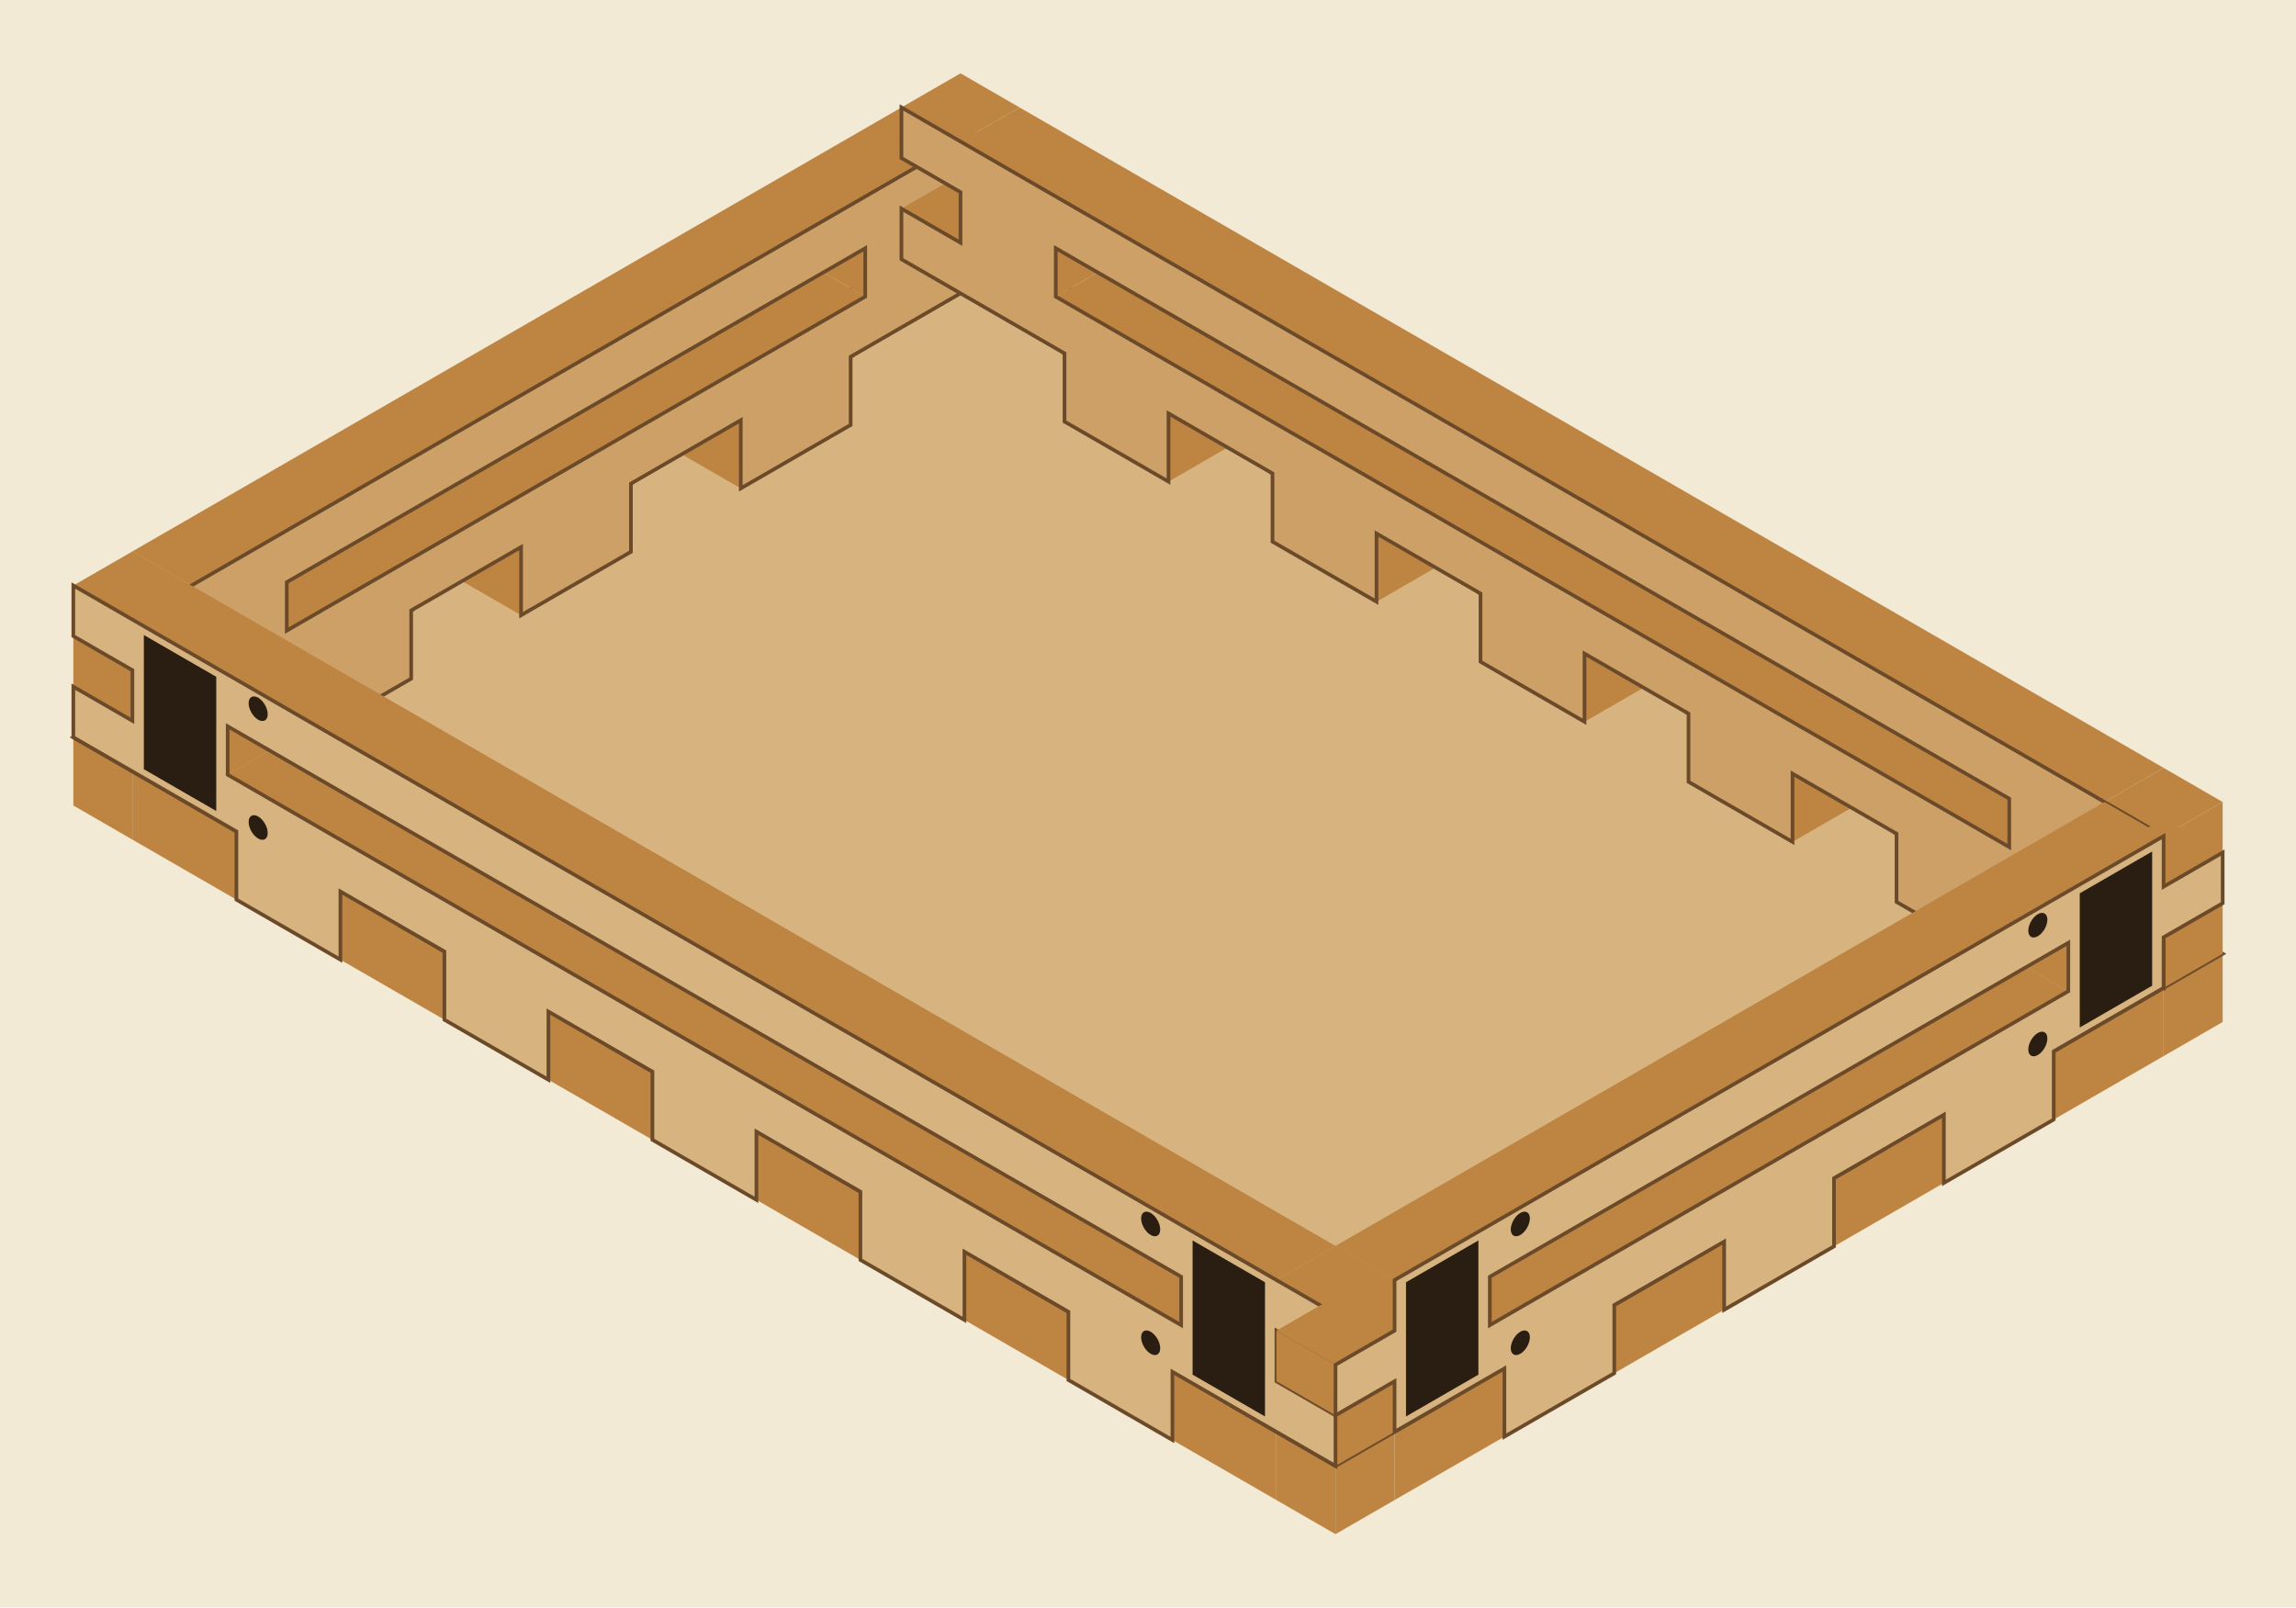
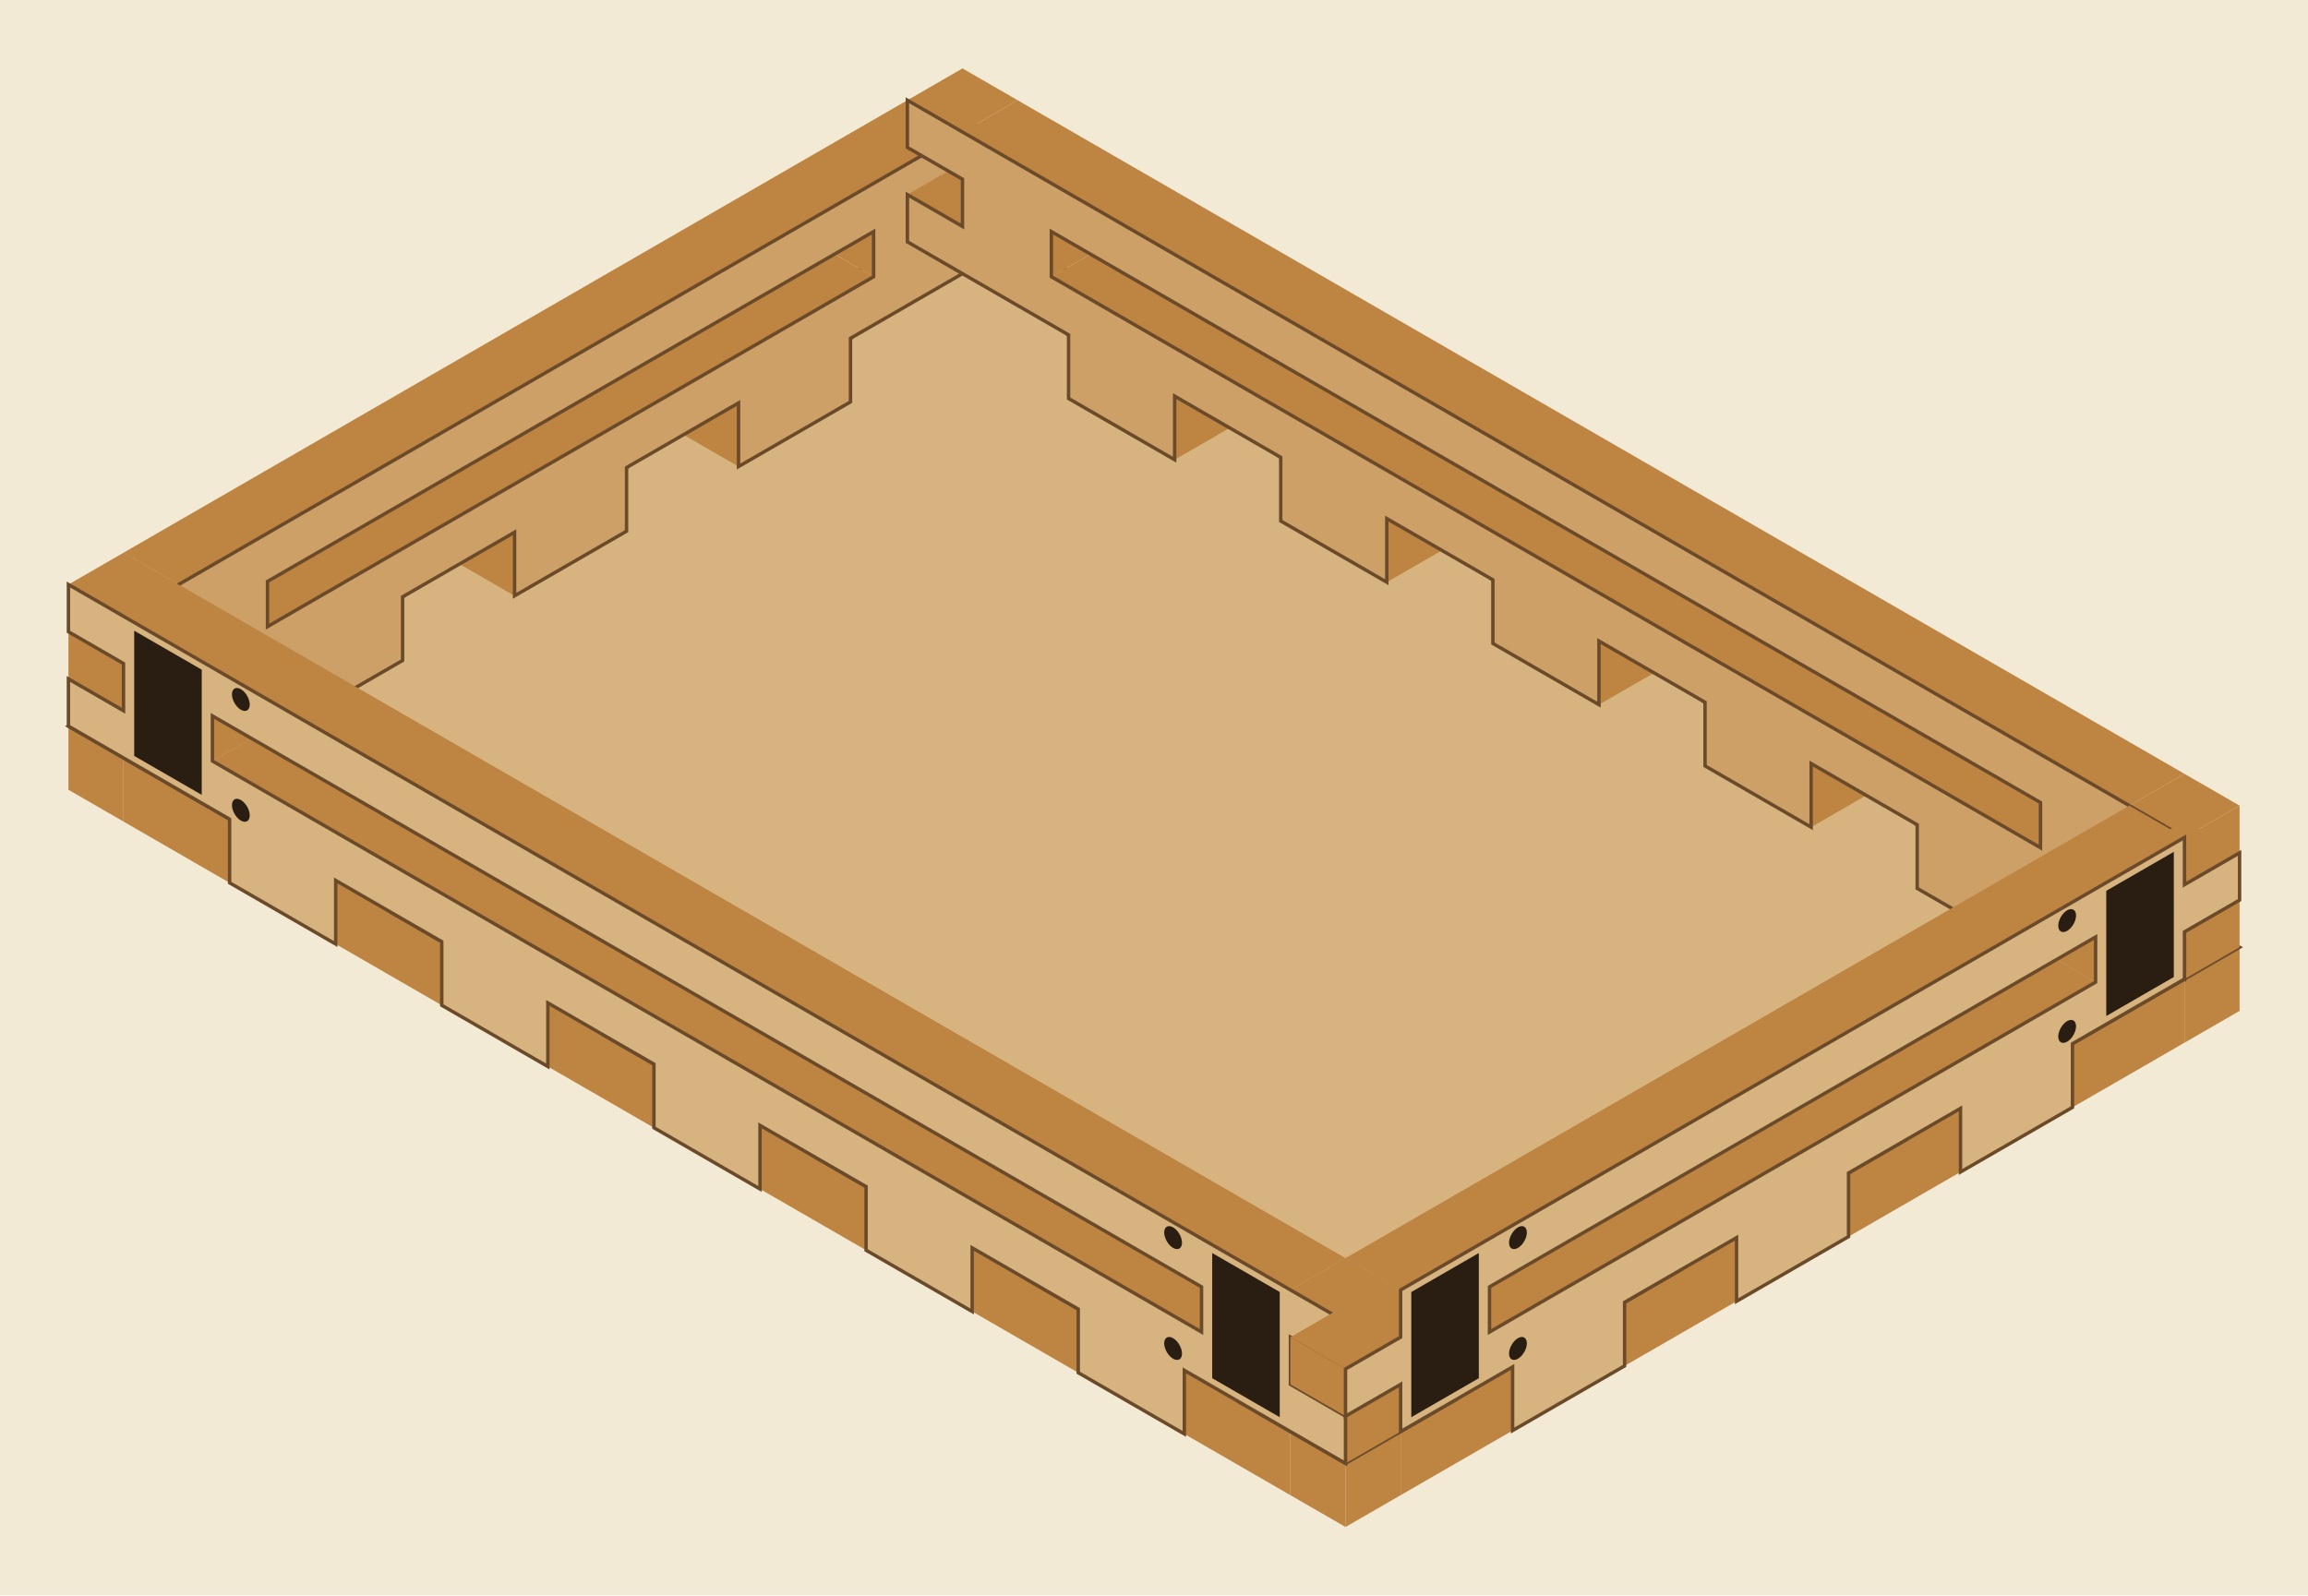
- <svg xmlns="http://www.w3.org/2000/svg" width="626.126" height="438.4" viewBox="0 0 626.126 438.4">
-   <rect width="626.126" height="438.4" fill="#f3ead6" />
-   <path d="M215.865 87.997L231.973 97.297L231.973 115.897L215.865 106.597Z" fill="hsl(32,48%,50%)" />
-   <path d="M155.946 122.591L172.054 131.891L172.054 150.491L155.946 141.191Z" fill="hsl(32,48%,50%)" />
-   <path d="M96.027 157.186L112.135 166.486L112.135 185.086L96.027 175.786Z" fill="hsl(32,48%,50%)" />
-   <path d="M20 201.08L36.108 210.38L36.108 228.98L20 219.68Z" fill="hsl(32,48%,50%)" />
-   <path d="M36.108 210.38L36.108 210.38L36.108 228.98L36.108 228.98Z" fill="hsl(32,48%,50%)" />
-   <path d="M36.108 210.38L64.47 226.755L64.47 245.355L36.108 228.98Z" fill="hsl(32,48%,50%)" />
-   <path d="M64.47 226.755L80.578 217.455L80.578 236.055L64.47 245.355Z" fill="hsl(32,48%,50%)" />
-   <path d="M80.578 217.455L108.939 233.829L108.939 252.429L80.578 236.055Z" fill="hsl(32,48%,50%)" />
-   <path d="M92.831 243.129L121.193 259.504L121.193 278.104L92.831 261.729Z" fill="hsl(32,48%,50%)" />
-   <path d="M121.193 259.504L137.301 250.204L137.301 268.804L121.193 278.104Z" fill="hsl(32,48%,50%)" />
-   <path d="M137.301 250.204L165.662 266.578L165.662 285.178L137.301 268.804Z" fill="hsl(32,48%,50%)" />
-   <path d="M149.554 275.878L177.916 292.253L177.916 310.853L149.554 294.478Z" fill="hsl(32,48%,50%)" />
-   <path d="M177.916 292.253L194.024 282.953L194.024 301.553L177.916 310.853Z" fill="hsl(32,48%,50%)" />
-   <path d="M194.024 282.953L222.385 299.327L222.385 317.927L194.024 301.553Z" fill="hsl(32,48%,50%)" />
-   <path d="M206.277 308.627L234.639 325.002L234.639 343.602L206.277 327.227Z" fill="hsl(32,48%,50%)" />
-   <path d="M234.639 325.002L250.747 315.702L250.747 334.302L234.639 343.602Z" fill="hsl(32,48%,50%)" />
-   <path d="M250.747 315.702L279.109 332.076L279.109 350.676L250.747 334.302Z" fill="hsl(32,48%,50%)" />
-   <path d="M263 341.376L291.362 357.751L291.362 376.351L263 359.976Z" fill="hsl(32,48%,50%)" />
-   <path d="M291.362 357.751L307.47 348.451L307.47 367.051L291.362 376.351Z" fill="hsl(32,48%,50%)" />
-   <path d="M307.47 348.451L335.832 364.825L335.832 383.425L307.47 367.051Z" fill="hsl(32,48%,50%)" />
-   <path d="M319.724 374.125L348.085 390.5L348.085 409.1L319.724 392.725Z" fill="hsl(32,48%,50%)" />
-   <path d="M348.085 390.5L364.193 399.8L364.193 418.4L348.085 409.1Z" fill="hsl(32,48%,50%)" />
-   <path d="M364.193 399.8L380.301 390.5L380.301 409.1L364.193 418.4Z" fill="hsl(32,48%,50%)" />
-   <path d="M380.301 390.5L410.261 373.203L410.261 391.803L380.301 409.1Z" fill="hsl(32,48%,50%)" />
-   <path d="M394.153 363.903L424.112 346.606L424.112 365.206L394.153 382.503Z" fill="hsl(32,48%,50%)" />
-   <path d="M424.112 346.606L440.22 355.906L440.22 374.506L424.112 365.206Z" fill="hsl(32,48%,50%)" />
-   <path d="M440.22 355.906L470.18 338.609L470.18 357.209L440.22 374.506Z" fill="hsl(32,48%,50%)" />
-   <path d="M454.072 329.309L484.031 312.011L484.031 330.611L454.072 347.909Z" fill="hsl(32,48%,50%)" />
-   <path d="M484.031 312.011L500.139 321.311L500.139 339.911L484.031 330.611Z" fill="hsl(32,48%,50%)" />
-   <path d="M500.139 321.311L530.099 304.014L530.099 322.614L500.139 339.911Z" fill="hsl(32,48%,50%)" />
-   <path d="M513.991 294.714L543.95 277.417L543.95 296.017L513.991 313.314Z" fill="hsl(32,48%,50%)" />
-   <path d="M543.95 277.417L560.058 286.717L560.058 305.317L543.95 296.017Z" fill="hsl(32,48%,50%)" />
-   <path d="M560.058 286.717L590.018 269.42L590.018 288.02L560.058 305.317Z" fill="hsl(32,48%,50%)" />
-   <path d="M590.018 269.42L606.126 260.12L606.126 278.72L590.018 288.02Z" fill="hsl(32,48%,50%)" />
-   <path d="M517.187 227.371L533.295 218.071L533.295 236.671L517.187 245.971Z" fill="hsl(32,48%,50%)" />
-   <path d="M460.464 194.622L476.572 185.322L476.572 203.922L460.464 213.222Z" fill="hsl(32,48%,50%)" />
-   <path d="M403.741 161.873L419.849 152.573L419.849 171.173L403.741 180.473Z" fill="hsl(32,48%,50%)" />
-   <path d="M347.017 129.124L363.126 119.824L363.126 138.424L347.017 147.724Z" fill="hsl(32,48%,50%)" />
-   <path d="M290.294 96.375L306.402 87.075L306.402 105.675L290.294 114.975Z" fill="hsl(32,48%,50%)" />
-   <path d="M245.825 70.7L245.825 70.7L245.825 70.7L215.865 87.997L231.973 97.297L202.014 114.594L185.906 105.294L155.946 122.591L172.054 131.891L142.095 149.189L125.987 139.889L96.027 157.186L112.135 166.486L82.176 183.783L66.068 174.483L36.108 191.78L36.108 191.78L20 201.08L36.108 210.38L36.108 210.38L36.108 210.38L64.47 226.755L80.578 217.455L108.939 233.829L92.831 243.129L121.193 259.504L137.301 250.204L165.662 266.578L149.554 275.878L177.916 292.253L194.024 282.953L222.385 299.327L206.277 308.627L234.639 325.002L250.747 315.702L279.109 332.076L263 341.376L291.362 357.751L307.47 348.451L335.832 364.825L319.724 374.125L348.085 390.5L348.085 390.5L364.193 399.8L380.301 390.5L380.301 390.5L380.301 390.5L410.261 373.203L394.153 363.903L424.112 346.606L440.22 355.906L470.18 338.609L454.072 329.309L484.031 312.011L500.139 321.311L530.099 304.014L513.991 294.714L543.95 277.417L560.058 286.717L590.018 269.42L590.018 269.42L606.126 260.12L590.018 250.82L590.018 250.82L590.018 250.82L561.656 234.445L545.548 243.745L517.187 227.371L533.295 218.071L504.933 201.696L488.825 210.996L460.464 194.622L476.572 185.322L448.21 168.947L432.102 178.247L403.741 161.873L419.849 152.573L391.487 136.198L375.379 145.498L347.017 129.124L363.126 119.824L334.764 103.449L318.656 112.749L290.294 96.375L306.402 87.075L278.041 70.7L278.041 70.7L261.933 61.4Z" fill="hsl(36,52%,67%)" fill-rule="evenodd" stroke="#6b4a2a" stroke-width="1" />
-   <path d="M245.825 43.1L261.933 33.8L278.041 43.1L261.933 52.4Z" fill="hsl(32,48%,50%)" />
-   <path d="M185.906 123.894L185.906 105.294L202.014 114.594L202.014 133.194Z" fill="hsl(32,48%,50%)" />
-   <path d="M125.987 158.489L125.987 139.889L142.095 149.189L142.095 167.789Z" fill="hsl(32,48%,50%)" />
-   <path d="M66.068 193.083L66.068 174.483L82.176 183.783L82.176 202.383Z" fill="hsl(32,48%,50%)" />
-   <path d="M36.108 191.78L36.108 177.98L52.216 187.28L52.216 201.08Z" fill="hsl(32,48%,50%)" />
-   <path d="M20 187.28L20 173.48L36.108 182.78L36.108 196.58Z" fill="hsl(32,48%,50%)" />
-   <path d="M20 173.48L36.108 164.18L52.216 173.48L36.108 182.78Z" fill="hsl(32,48%,50%)" />
-   <path d="M36.108 164.18L36.108 150.38L52.216 159.68L52.216 173.48Z" fill="hsl(32,48%,50%)" />
-   <path d="M36.108 150.38L245.825 29.3L261.933 38.6L52.216 159.68Z" fill="hsl(32,48%,50%)" />
-   <path d="M62.089 162.68L219.844 71.6L235.952 80.9L78.197 171.98Z" fill="hsl(32,48%,50%)" />
-   <path d="M219.844 71.6L219.844 58.4L235.952 67.7L235.952 80.9Z" fill="hsl(32,48%,50%)" />
-   <path d="M261.933 38.6L261.933 38.6L261.933 52.4L278.041 43.1L278.041 56.9L261.933 66.2L261.933 80L261.933 80L261.933 80L231.973 97.297L231.973 115.897L202.014 133.194L202.014 114.594L172.054 131.891L172.054 150.491L142.095 167.789L142.095 149.189L112.135 166.486L112.135 185.086L82.176 202.383L82.176 183.783L52.216 201.08L52.216 201.08L52.216 201.08L52.216 187.28L36.108 196.58L36.108 182.78L52.216 173.48L52.216 159.68L52.216 159.68L261.933 38.6ZM235.952 67.7L78.197 158.78L78.197 171.98L235.952 80.9Z" fill="hsl(34,50%,60%)" fill-rule="evenodd" stroke="#6b4a2a" stroke-width="1" />
-   <path d="M590.018 209.42L606.126 218.72L590.018 228.02L573.91 218.72Z" fill="hsl(32,48%,50%)" />
-   <path d="M606.126 218.72L606.126 232.52L590.018 241.82L590.018 228.02Z" fill="hsl(32,48%,50%)" />
-   <path d="M590.018 223.22L590.018 237.02L573.91 246.32L573.91 232.52Z" fill="hsl(32,48%,50%)" />
-   <path d="M590.018 237.02L606.126 246.32L590.018 255.62L573.91 246.32Z" fill="hsl(32,48%,50%)" />
-   <path d="M606.126 246.32L606.126 260.12L590.018 269.42L590.018 255.62Z" fill="hsl(32,48%,50%)" />
-   <path d="M561.656 234.445L561.656 253.045L545.548 262.345L545.548 243.745Z" fill="hsl(32,48%,50%)" />
-   <path d="M504.933 201.696L504.933 220.296L488.825 229.596L488.825 210.996Z" fill="hsl(32,48%,50%)" />
-   <path d="M448.21 168.947L448.21 187.547L432.102 196.847L432.102 178.247Z" fill="hsl(32,48%,50%)" />
-   <path d="M391.487 136.198L391.487 154.798L375.379 164.098L375.379 145.498Z" fill="hsl(32,48%,50%)" />
-   <path d="M334.764 103.449L334.764 122.049L318.656 131.349L318.656 112.749Z" fill="hsl(32,48%,50%)" />
-   <path d="M261.933 47.6L278.041 56.9L261.933 66.2L245.825 56.9Z" fill="hsl(32,48%,50%)" />
-   <path d="M261.933 20L278.041 29.3L261.933 38.6L245.825 29.3Z" fill="hsl(32,48%,50%)" />
-   <path d="M278.041 29.3L590.018 209.42L573.91 218.72L261.933 38.6Z" fill="hsl(32,48%,50%)" />
-   <path d="M304.022 58.4L304.022 71.6L287.914 80.9L287.914 67.7Z" fill="hsl(32,48%,50%)" />
-   <path d="M304.022 71.6L564.037 221.72L547.929 231.02L287.914 80.9Z" fill="hsl(32,48%,50%)" />
-   <path d="M573.91 218.72L590.018 228.02L590.018 241.82L573.91 232.52L573.91 246.32L590.018 255.62L590.018 269.42L573.91 260.12L573.91 260.12L545.548 243.745L545.548 262.345L517.187 245.971L517.187 227.371L488.825 210.996L488.825 229.596L460.464 213.222L460.464 194.622L432.102 178.247L432.102 196.847L403.741 180.473L403.741 161.873L375.379 145.498L375.379 164.098L347.017 147.724L347.017 129.124L318.656 112.749L318.656 131.349L290.294 114.975L290.294 96.375L261.933 80L261.933 80L245.825 70.7L245.825 56.9L261.933 66.2L261.933 52.4L245.825 43.1L245.825 29.3L261.933 38.6L573.91 218.72ZM547.929 217.82L287.914 67.7L287.914 80.9L547.929 231.02Z" fill="hsl(34,50%,60%)" fill-rule="evenodd" stroke="#6b4a2a" stroke-width="1" />
-   <path d="M36.108 168.98L20 159.68L36.108 150.38L52.216 159.68Z" fill="hsl(32,48%,50%)" />
-   <path d="M36.108 196.58L20 187.28L36.108 177.98L52.216 187.28Z" fill="hsl(32,48%,50%)" />
-   <path d="M92.831 261.729L92.831 243.129L108.939 233.829L108.939 252.429Z" fill="hsl(32,48%,50%)" />
-   <path d="M149.554 294.478L149.554 275.878L165.662 266.578L165.662 285.178Z" fill="hsl(32,48%,50%)" />
-   <path d="M206.277 327.227L206.277 308.627L222.385 299.327L222.385 317.927Z" fill="hsl(32,48%,50%)" />
-   <path d="M263 359.976L263 341.376L279.109 332.076L279.109 350.676Z" fill="hsl(32,48%,50%)" />
-   <path d="M319.724 392.725L319.724 374.125L335.832 364.825L335.832 383.425Z" fill="hsl(32,48%,50%)" />
-   <path d="M364.193 399.8L364.193 386L380.301 376.7L380.301 390.5Z" fill="hsl(32,48%,50%)" />
-   <path d="M364.193 386L348.085 376.7L364.193 367.4L380.301 376.7Z" fill="hsl(32,48%,50%)" />
-   <path d="M348.085 376.7L348.085 362.9L364.193 353.6L364.193 367.4Z" fill="hsl(32,48%,50%)" />
-   <path d="M364.193 372.2L364.193 358.4L380.301 349.1L380.301 362.9Z" fill="hsl(32,48%,50%)" />
-   <path d="M364.193 358.4L348.085 349.1L364.193 339.8L380.301 349.1Z" fill="hsl(32,48%,50%)" />
-   <path d="M348.085 349.1L36.108 168.98L52.216 159.68L364.193 339.8Z" fill="hsl(32,48%,50%)" />
-   <path d="M322.104 361.4L62.089 211.28L78.197 201.98L338.212 352.1Z" fill="hsl(32,48%,50%)" />
-   <path d="M62.089 211.28L62.089 198.08L78.197 188.78L78.197 201.98Z" fill="hsl(32,48%,50%)" />
-   <path d="M36.108 168.98L20 159.68L20 173.48L36.108 182.78L36.108 196.58L20 187.28L20 201.08L36.108 210.38L36.108 210.38L64.47 226.755L64.47 245.355L92.831 261.729L92.831 243.129L121.193 259.504L121.193 278.104L149.554 294.478L149.554 275.878L177.916 292.253L177.916 310.853L206.277 327.227L206.277 308.627L234.639 325.002L234.639 343.602L263 359.976L263 341.376L291.362 357.751L291.362 376.351L319.724 392.725L319.724 374.125L348.085 390.5L348.085 390.5L364.193 399.8L364.193 386L348.085 376.7L348.085 362.9L364.193 372.2L364.193 358.4L348.085 349.1L36.108 168.98ZM62.089 198.08L322.104 348.2L322.104 361.4L62.089 211.28Z" fill="hsl(36,52%,67%)" fill-rule="evenodd" stroke="#6b4a2a" stroke-width="1" />
-   <path d="M39.226 173.18L58.971 184.58L58.971 221.18L39.226 209.78Z" fill="#2a1d12" fill-rule="nonzero" />
-   <path d="M325.222 338.3L344.967 349.7L344.967 386.3L325.222 374.9Z" fill="#2a1d12" fill-rule="nonzero" />
-   <path d="M73.001 194.78L72.979 195.159L72.912 195.505L72.803 195.814L72.653 196.079L72.464 196.296L72.24 196.462L71.984 196.573L71.702 196.628L71.397 196.626L71.075 196.566L70.742 196.45L70.403 196.28L70.064 196.059L69.73 195.79L69.408 195.478L69.104 195.128L68.821 194.747L68.566 194.341L68.341 193.916L68.153 193.481L68.002 193.042L67.893 192.608L67.827 192.184L67.805 191.78L67.827 191.401L67.893 191.055L68.002 190.746L68.153 190.481L68.341 190.264L68.566 190.098L68.821 189.987L69.104 189.932L69.408 189.934L69.73 189.994L70.064 190.11L70.403 190.28L70.742 190.501L71.075 190.77L71.397 191.082L71.702 191.432L71.984 191.813L72.24 192.219L72.464 192.644L72.653 193.079L72.803 193.518L72.912 193.952L72.979 194.376Z" fill="#2a1d12" fill-rule="nonzero" />
-   <path d="M316.389 335.3L316.366 335.679L316.3 336.025L316.191 336.334L316.04 336.599L315.852 336.816L315.628 336.982L315.372 337.093L315.089 337.148L314.785 337.146L314.463 337.086L314.13 336.97L313.79 336.8L313.451 336.579L313.118 336.31L312.796 335.998L312.491 335.648L312.209 335.267L311.953 334.861L311.729 334.436L311.54 334.001L311.39 333.562L311.281 333.128L311.215 332.704L311.192 332.3L311.215 331.921L311.281 331.575L311.39 331.266L311.54 331.001L311.729 330.784L311.953 330.618L312.209 330.507L312.491 330.452L312.796 330.454L313.118 330.514L313.451 330.63L313.79 330.8L314.13 331.021L314.463 331.29L314.785 331.602L315.089 331.952L315.372 332.333L315.628 332.739L315.852 333.164L316.04 333.599L316.191 334.038L316.3 334.472L316.366 334.896Z" fill="#2a1d12" fill-rule="nonzero" />
-   <path d="M73.001 227.18L72.979 227.559L72.912 227.905L72.803 228.214L72.653 228.479L72.464 228.696L72.24 228.862L71.984 228.973L71.702 229.028L71.397 229.026L71.075 228.966L70.742 228.85L70.403 228.68L70.064 228.459L69.73 228.19L69.408 227.878L69.104 227.528L68.821 227.147L68.566 226.741L68.341 226.316L68.153 225.881L68.002 225.442L67.893 225.008L67.827 224.584L67.805 224.18L67.827 223.801L67.893 223.455L68.002 223.146L68.153 222.881L68.341 222.664L68.566 222.498L68.821 222.387L69.104 222.332L69.408 222.334L69.73 222.394L70.064 222.51L70.403 222.68L70.742 222.901L71.075 223.17L71.397 223.482L71.702 223.832L71.984 224.213L72.24 224.619L72.464 225.044L72.653 225.479L72.803 225.918L72.912 226.352L72.979 226.776Z" fill="#2a1d12" fill-rule="nonzero" />
-   <path d="M316.389 367.7L316.366 368.079L316.3 368.425L316.191 368.734L316.04 368.999L315.852 369.216L315.628 369.382L315.372 369.493L315.089 369.548L314.785 369.546L314.463 369.486L314.13 369.37L313.79 369.2L313.451 368.979L313.118 368.71L312.796 368.398L312.491 368.048L312.209 367.667L311.953 367.261L311.729 366.836L311.54 366.401L311.39 365.962L311.281 365.528L311.215 365.104L311.192 364.7L311.215 364.321L311.281 363.975L311.39 363.666L311.54 363.401L311.729 363.184L311.953 363.018L312.209 362.907L312.491 362.852L312.796 362.854L313.118 362.914L313.451 363.03L313.79 363.2L314.13 363.421L314.463 363.69L314.785 364.002L315.089 364.352L315.372 364.733L315.628 365.139L315.852 365.564L316.04 365.999L316.191 366.438L316.3 366.872L316.366 367.296Z" fill="#2a1d12" fill-rule="nonzero" />
-   <path d="M380.301 349.1L380.301 362.9L364.193 353.6L364.193 339.8Z" fill="hsl(32,48%,50%)" />
-   <path d="M380.301 362.9L364.193 372.2L348.085 362.9L364.193 353.6Z" fill="hsl(32,48%,50%)" />
-   <path d="M364.193 372.2L364.193 386L348.085 376.7L348.085 362.9Z" fill="hsl(32,48%,50%)" />
-   <path d="M380.301 376.7L380.301 390.5L364.193 381.2L364.193 367.4Z" fill="hsl(32,48%,50%)" />
-   <path d="M410.261 373.203L410.261 391.803L394.153 382.503L394.153 363.903Z" fill="hsl(32,48%,50%)" />
-   <path d="M470.18 338.609L470.18 357.209L454.072 347.909L454.072 329.309Z" fill="hsl(32,48%,50%)" />
-   <path d="M530.099 304.014L530.099 322.614L513.991 313.314L513.991 294.714Z" fill="hsl(32,48%,50%)" />
-   <path d="M606.126 232.52L590.018 241.82L573.91 232.52L590.018 223.22Z" fill="hsl(32,48%,50%)" />
-   <path d="M590.018 228.02L380.301 349.1L364.193 339.8L573.91 218.72Z" fill="hsl(32,48%,50%)" />
-   <path d="M564.037 257.12L564.037 270.32L547.929 261.02L547.929 247.82Z" fill="hsl(32,48%,50%)" />
-   <path d="M564.037 270.32L406.282 361.4L390.174 352.1L547.929 261.02Z" fill="hsl(32,48%,50%)" />
-   <path d="M380.301 349.1L380.301 349.1L380.301 362.9L364.193 372.2L364.193 386L380.301 376.7L380.301 390.5L380.301 390.5L380.301 390.5L410.261 373.203L410.261 391.803L440.22 374.506L440.22 355.906L470.18 338.609L470.18 357.209L500.139 339.911L500.139 321.311L530.099 304.014L530.099 322.614L560.058 305.317L560.058 286.717L590.018 269.42L590.018 269.42L590.018 269.42L590.018 255.62L606.126 246.32L606.126 232.52L590.018 241.82L590.018 228.02L590.018 228.02L380.301 349.1ZM406.282 348.2L564.037 257.12L564.037 270.32L406.282 361.4Z" fill="hsl(36,52%,67%)" fill-rule="evenodd" stroke="#6b4a2a" stroke-width="1" />
-   <path d="M383.419 349.7L403.164 338.3L403.164 374.9L383.419 386.3Z" fill="#2a1d12" fill-rule="nonzero" />
-   <path d="M567.155 243.62L586.9 232.22L586.9 268.82L567.155 280.22Z" fill="#2a1d12" fill-rule="nonzero" />
-   <path d="M417.194 332.3L417.172 332.704L417.105 333.128L416.996 333.562L416.846 334.001L416.657 334.436L416.433 334.861L416.177 335.267L415.895 335.648L415.59 335.998L415.268 336.31L414.935 336.579L414.596 336.8L414.257 336.97L413.923 337.086L413.602 337.146L413.297 337.148L413.014 337.093L412.759 336.982L412.535 336.816L412.346 336.599L412.196 336.334L412.086 336.025L412.02 335.679L411.998 335.3L412.02 334.896L412.086 334.472L412.196 334.038L412.346 333.599L412.535 333.164L412.759 332.739L413.014 332.333L413.297 331.952L413.602 331.602L413.923 331.29L414.257 331.021L414.596 330.8L414.935 330.63L415.268 330.514L415.59 330.454L415.895 330.452L416.177 330.507L416.433 330.618L416.657 330.784L416.846 331.001L416.996 331.266L417.105 331.575L417.172 331.921Z" fill="#2a1d12" fill-rule="nonzero" />
-   <path d="M558.321 250.82L558.299 251.224L558.233 251.648L558.124 252.082L557.973 252.521L557.785 252.956L557.56 253.381L557.305 253.787L557.022 254.168L556.718 254.518L556.396 254.83L556.062 255.099L555.723 255.32L555.384 255.49L555.051 255.606L554.729 255.666L554.424 255.668L554.142 255.613L553.886 255.502L553.662 255.336L553.473 255.119L553.323 254.854L553.214 254.545L553.147 254.199L553.125 253.82L553.147 253.416L553.214 252.992L553.323 252.558L553.473 252.119L553.662 251.684L553.886 251.259L554.142 250.853L554.424 250.472L554.729 250.122L555.051 249.81L555.384 249.541L555.723 249.32L556.062 249.15L556.396 249.034L556.718 248.974L557.022 248.972L557.305 249.027L557.56 249.138L557.785 249.304L557.973 249.521L558.124 249.786L558.233 250.095L558.299 250.441Z" fill="#2a1d12" fill-rule="nonzero" />
-   <path d="M417.194 364.7L417.172 365.104L417.105 365.528L416.996 365.962L416.846 366.401L416.657 366.836L416.433 367.261L416.177 367.667L415.895 368.048L415.59 368.398L415.268 368.71L414.935 368.979L414.596 369.2L414.257 369.37L413.923 369.486L413.602 369.546L413.297 369.548L413.014 369.493L412.759 369.382L412.535 369.216L412.346 368.999L412.196 368.734L412.086 368.425L412.02 368.079L411.998 367.7L412.02 367.296L412.086 366.872L412.196 366.438L412.346 365.999L412.535 365.564L412.759 365.139L413.014 364.733L413.297 364.352L413.602 364.002L413.923 363.69L414.257 363.421L414.596 363.2L414.935 363.03L415.268 362.914L415.59 362.854L415.895 362.852L416.177 362.907L416.433 363.018L416.657 363.184L416.846 363.401L416.996 363.666L417.105 363.975L417.172 364.321Z" fill="#2a1d12" fill-rule="nonzero" />
-   <path d="M558.321 283.22L558.299 283.624L558.233 284.048L558.124 284.482L557.973 284.921L557.785 285.356L557.56 285.781L557.305 286.187L557.022 286.568L556.718 286.918L556.396 287.23L556.062 287.499L555.723 287.72L555.384 287.89L555.051 288.006L554.729 288.066L554.424 288.068L554.142 288.013L553.886 287.902L553.662 287.736L553.473 287.519L553.323 287.254L553.214 286.945L553.147 286.599L553.125 286.22L553.147 285.816L553.214 285.392L553.323 284.958L553.473 284.519L553.662 284.084L553.886 283.659L554.142 283.253L554.424 282.872L554.729 282.522L555.051 282.21L555.384 281.941L555.723 281.72L556.062 281.55L556.396 281.434L556.718 281.374L557.022 281.372L557.305 281.427L557.56 281.538L557.785 281.704L557.973 281.921L558.124 282.186L558.233 282.495L558.299 282.841Z" fill="#2a1d12" fill-rule="nonzero" />
+ <svg xmlns="http://www.w3.org/2000/svg" width="674.658" height="466.42" viewBox="0 0 674.658 466.42">
+   <rect width="674.658" height="466.42" fill="#f3ead6" />
+   <path d="M232.505 89.598L248.613 98.898L248.613 117.498L232.505 108.198Z" fill="hsl(32,48%,50%)" />
+   <path d="M167.039 127.395L183.147 136.695L183.147 155.295L167.039 145.995Z" fill="hsl(32,48%,50%)" />
+   <path d="M101.574 165.191L117.682 174.491L117.682 193.091L101.574 183.791Z" fill="hsl(32,48%,50%)" />
+   <path d="M20 212.288L36.108 221.588L36.108 240.188L20 230.888Z" fill="hsl(32,48%,50%)" />
+   <path d="M36.108 221.588L67.117 239.491L67.117 258.091L36.108 240.188Z" fill="hsl(32,48%,50%)" />
+   <path d="M67.117 239.491L83.225 230.191L83.225 248.791L67.117 258.091Z" fill="hsl(32,48%,50%)" />
+   <path d="M83.225 230.191L114.234 248.094L114.234 266.694L83.225 248.791Z" fill="hsl(32,48%,50%)" />
+   <path d="M98.126 257.394L129.134 275.297L129.134 293.897L98.126 275.994Z" fill="hsl(32,48%,50%)" />
+   <path d="M129.134 275.297L145.242 265.997L145.242 284.597L129.134 293.897Z" fill="hsl(32,48%,50%)" />
+   <path d="M145.242 265.997L176.251 283.9L176.251 302.5L145.242 284.597Z" fill="hsl(32,48%,50%)" />
+   <path d="M160.143 293.2L191.152 311.103L191.152 329.703L160.143 311.8Z" fill="hsl(32,48%,50%)" />
+   <path d="M191.152 311.103L207.26 301.803L207.26 320.403L191.152 329.703Z" fill="hsl(32,48%,50%)" />
+   <path d="M207.26 301.803L238.269 319.705L238.269 338.305L207.26 320.403Z" fill="hsl(32,48%,50%)" />
+   <path d="M222.161 329.005L253.169 346.908L253.169 365.508L222.161 347.605Z" fill="hsl(32,48%,50%)" />
+   <path d="M253.169 346.908L269.277 337.608L269.277 356.208L253.169 365.508Z" fill="hsl(32,48%,50%)" />
+   <path d="M269.277 337.608L300.286 355.511L300.286 374.111L269.277 356.208Z" fill="hsl(32,48%,50%)" />
+   <path d="M284.178 364.811L315.187 382.714L315.187 401.314L284.178 383.411Z" fill="hsl(32,48%,50%)" />
+   <path d="M315.187 382.714L331.295 373.414L331.295 392.014L315.187 401.314Z" fill="hsl(32,48%,50%)" />
+   <path d="M331.295 373.414L362.304 391.317L362.304 409.917L331.295 392.014Z" fill="hsl(32,48%,50%)" />
+   <path d="M346.196 400.617L377.204 418.52L377.204 437.12L346.196 419.217Z" fill="hsl(32,48%,50%)" />
+   <path d="M377.204 418.52L393.312 427.82L393.312 446.42L377.204 437.12Z" fill="hsl(32,48%,50%)" />
+   <path d="M393.312 427.82L409.42 418.52L409.42 437.12L393.312 446.42Z" fill="hsl(32,48%,50%)" />
+   <path d="M409.42 418.52L442.153 399.622L442.153 418.222L409.42 437.12Z" fill="hsl(32,48%,50%)" />
+   <path d="M426.045 390.322L458.778 371.423L458.778 390.023L426.045 408.922Z" fill="hsl(32,48%,50%)" />
+   <path d="M458.778 371.423L474.886 380.723L474.886 399.323L458.778 390.023Z" fill="hsl(32,48%,50%)" />
+   <path d="M474.886 380.723L507.619 361.825L507.619 380.425L474.886 399.323Z" fill="hsl(32,48%,50%)" />
+   <path d="M491.511 352.525L524.244 333.627L524.244 352.227L491.511 371.125Z" fill="hsl(32,48%,50%)" />
+   <path d="M524.244 333.627L540.352 342.927L540.352 361.527L524.244 352.227Z" fill="hsl(32,48%,50%)" />
+   <path d="M540.352 342.927L573.084 324.029L573.084 342.629L540.352 361.527Z" fill="hsl(32,48%,50%)" />
+   <path d="M556.976 314.729L589.709 295.83L589.709 314.43L556.976 333.329Z" fill="hsl(32,48%,50%)" />
+   <path d="M589.709 295.83L605.817 305.13L605.817 323.73L589.709 314.43Z" fill="hsl(32,48%,50%)" />
+   <path d="M605.817 305.13L638.55 286.232L638.55 304.832L605.817 323.73Z" fill="hsl(32,48%,50%)" />
+   <path d="M638.55 286.232L654.658 276.932L654.658 295.532L638.55 304.832Z" fill="hsl(32,48%,50%)" />
+   <path d="M560.424 241.126L576.532 231.826L576.532 250.426L560.424 259.726Z" fill="hsl(32,48%,50%)" />
+   <path d="M498.407 205.32L514.515 196.02L514.515 214.62L498.407 223.92Z" fill="hsl(32,48%,50%)" />
+   <path d="M436.389 169.515L452.497 160.215L452.497 178.815L436.389 188.115Z" fill="hsl(32,48%,50%)" />
+   <path d="M374.372 133.709L390.48 124.409L390.48 143.009L374.372 152.309Z" fill="hsl(32,48%,50%)" />
+   <path d="M312.354 97.903L328.463 88.603L328.463 107.203L312.354 116.503Z" fill="hsl(32,48%,50%)" />
+   <path d="M265.238 70.7L265.238 70.7L265.238 70.7L232.505 89.598L248.613 98.898L215.88 117.797L199.772 108.497L167.039 127.395L183.147 136.695L150.415 155.593L134.306 146.293L101.574 165.191L117.682 174.491L84.949 193.39L68.841 184.09L36.108 202.988L36.108 202.988L20 212.288L36.108 221.588L36.108 221.588L36.108 221.588L67.117 239.491L83.225 230.191L114.234 248.094L98.126 257.394L129.134 275.297L145.242 265.997L176.251 283.9L160.143 293.2L191.152 311.103L207.26 301.803L238.269 319.705L222.161 329.005L253.169 346.908L269.277 337.608L300.286 355.511L284.178 364.811L315.187 382.714L331.295 373.414L362.304 391.317L346.196 400.617L377.204 418.52L377.204 418.52L393.312 427.82L409.42 418.52L409.42 418.52L409.42 418.52L442.153 399.622L426.045 390.322L458.778 371.423L474.886 380.723L507.619 361.825L491.511 352.525L524.244 333.627L540.352 342.927L573.084 324.029L556.976 314.729L589.709 295.83L605.817 305.13L638.55 286.232L638.55 286.232L654.658 276.932L638.55 267.632L638.55 267.632L638.55 267.632L607.541 249.729L591.433 259.029L560.424 241.126L576.532 231.826L545.524 213.923L529.416 223.223L498.407 205.32L514.515 196.02L483.506 178.117L467.398 187.417L436.389 169.515L452.497 160.215L421.489 142.312L405.381 151.612L374.372 133.709L390.48 124.409L359.471 106.506L343.363 115.806L312.354 97.903L328.463 88.603L297.454 70.7L297.454 70.7L281.346 61.4Z" fill="hsl(36,52%,67%)" fill-rule="evenodd" stroke="#6b4a2a" stroke-width="1" />
+   <path d="M265.238 43.1L281.346 33.8L297.454 43.1L281.346 52.4Z" fill="hsl(32,48%,50%)" />
+   <path d="M199.772 127.097L199.772 108.497L215.88 117.797L215.88 136.397Z" fill="hsl(32,48%,50%)" />
+   <path d="M134.306 164.893L134.306 146.293L150.415 155.593L150.415 174.193Z" fill="hsl(32,48%,50%)" />
+   <path d="M68.841 202.69L68.841 184.09L84.949 193.39L84.949 211.99Z" fill="hsl(32,48%,50%)" />
+   <path d="M36.108 202.988L36.108 189.188L52.216 198.488L52.216 212.288Z" fill="hsl(32,48%,50%)" />
+   <path d="M20 198.488L20 184.688L36.108 193.988L36.108 207.788Z" fill="hsl(32,48%,50%)" />
+   <path d="M20 184.688L36.108 175.388L52.216 184.688L36.108 193.988Z" fill="hsl(32,48%,50%)" />
+   <path d="M36.108 175.388L36.108 161.588L52.216 170.888L52.216 184.688Z" fill="hsl(32,48%,50%)" />
+   <path d="M36.108 161.588L265.238 29.3L281.346 38.6L52.216 170.888Z" fill="hsl(32,48%,50%)" />
+   <path d="M62.089 173.888L239.257 71.6L255.365 80.9L78.197 183.188Z" fill="hsl(32,48%,50%)" />
+   <path d="M239.257 71.6L239.257 58.4L255.365 67.7L255.365 80.9Z" fill="hsl(32,48%,50%)" />
+   <path d="M281.346 38.6L281.346 38.6L281.346 52.4L297.454 43.1L297.454 56.9L281.346 66.2L281.346 80L281.346 80L281.346 80L248.613 98.898L248.613 117.498L215.88 136.397L215.88 117.797L183.147 136.695L183.147 155.295L150.415 174.193L150.415 155.593L117.682 174.491L117.682 193.091L84.949 211.99L84.949 193.39L52.216 212.288L52.216 212.288L52.216 212.288L52.216 198.488L36.108 207.788L36.108 193.988L52.216 184.688L52.216 170.888L52.216 170.888L281.346 38.6ZM255.365 67.7L78.197 169.988L78.197 183.188L255.365 80.9Z" fill="hsl(34,50%,60%)" fill-rule="evenodd" stroke="#6b4a2a" stroke-width="1" />
+   <path d="M638.55 226.232L654.658 235.532L638.55 244.832L622.442 235.532Z" fill="hsl(32,48%,50%)" />
+   <path d="M654.658 235.532L654.658 249.332L638.55 258.632L638.55 244.832Z" fill="hsl(32,48%,50%)" />
+   <path d="M638.55 240.032L638.55 253.832L622.442 263.132L622.442 249.332Z" fill="hsl(32,48%,50%)" />
+   <path d="M638.55 253.832L654.658 263.132L638.55 272.432L622.442 263.132Z" fill="hsl(32,48%,50%)" />
+   <path d="M654.658 263.132L654.658 276.932L638.55 286.232L638.55 272.432Z" fill="hsl(32,48%,50%)" />
+   <path d="M607.541 249.729L607.541 268.329L591.433 277.629L591.433 259.029Z" fill="hsl(32,48%,50%)" />
+   <path d="M545.524 213.923L545.524 232.523L529.416 241.823L529.416 223.223Z" fill="hsl(32,48%,50%)" />
+   <path d="M483.506 178.117L483.506 196.717L467.398 206.017L467.398 187.417Z" fill="hsl(32,48%,50%)" />
+   <path d="M421.489 142.312L421.489 160.912L405.381 170.212L405.381 151.612Z" fill="hsl(32,48%,50%)" />
+   <path d="M359.471 106.506L359.471 125.106L343.363 134.406L343.363 115.806Z" fill="hsl(32,48%,50%)" />
+   <path d="M281.346 47.6L297.454 56.9L281.346 66.2L265.238 56.9Z" fill="hsl(32,48%,50%)" />
+   <path d="M281.346 20L297.454 29.3L281.346 38.6L265.238 29.3Z" fill="hsl(32,48%,50%)" />
+   <path d="M297.454 29.3L638.55 226.232L622.442 235.532L281.346 38.6Z" fill="hsl(32,48%,50%)" />
+   <path d="M323.435 58.4L323.435 71.6L307.326 80.9L307.326 67.7Z" fill="hsl(32,48%,50%)" />
+   <path d="M323.435 71.6L612.569 238.532L596.461 247.832L307.326 80.9Z" fill="hsl(32,48%,50%)" />
+   <path d="M622.442 235.532L638.55 244.832L638.55 258.632L622.442 249.332L622.442 263.132L638.55 272.432L638.55 286.232L622.442 276.932L622.442 276.932L591.433 259.029L591.433 277.629L560.424 259.726L560.424 241.126L529.416 223.223L529.416 241.823L498.407 223.92L498.407 205.32L467.398 187.417L467.398 206.017L436.389 188.115L436.389 169.515L405.381 151.612L405.381 170.212L374.372 152.309L374.372 133.709L343.363 115.806L343.363 134.406L312.354 116.503L312.354 97.903L281.346 80L281.346 80L265.238 70.7L265.238 56.9L281.346 66.2L281.346 52.4L265.238 43.1L265.238 29.3L281.346 38.6L622.442 235.532ZM596.461 234.632L307.326 67.7L307.326 80.9L596.461 247.832Z" fill="hsl(34,50%,60%)" fill-rule="evenodd" stroke="#6b4a2a" stroke-width="1" />
+   <path d="M36.108 180.188L20 170.888L36.108 161.588L52.216 170.888Z" fill="hsl(32,48%,50%)" />
+   <path d="M36.108 207.788L20 198.488L36.108 189.188L52.216 198.488Z" fill="hsl(32,48%,50%)" />
+   <path d="M98.126 275.994L98.126 257.394L114.234 248.094L114.234 266.694Z" fill="hsl(32,48%,50%)" />
+   <path d="M160.143 311.8L160.143 293.2L176.251 283.9L176.251 302.5Z" fill="hsl(32,48%,50%)" />
+   <path d="M222.161 347.605L222.161 329.005L238.269 319.705L238.269 338.305Z" fill="hsl(32,48%,50%)" />
+   <path d="M284.178 383.411L284.178 364.811L300.286 355.511L300.286 374.111Z" fill="hsl(32,48%,50%)" />
+   <path d="M346.196 419.217L346.196 400.617L362.304 391.317L362.304 409.917Z" fill="hsl(32,48%,50%)" />
+   <path d="M393.312 427.82L393.312 414.02L409.42 404.72L409.42 418.52Z" fill="hsl(32,48%,50%)" />
+   <path d="M393.312 414.02L377.204 404.72L393.312 395.42L409.42 404.72Z" fill="hsl(32,48%,50%)" />
+   <path d="M377.204 404.72L377.204 390.92L393.312 381.62L393.312 395.42Z" fill="hsl(32,48%,50%)" />
+   <path d="M393.312 400.22L393.312 386.42L409.42 377.12L409.42 390.92Z" fill="hsl(32,48%,50%)" />
+   <path d="M393.312 386.42L377.204 377.12L393.312 367.82L409.42 377.12Z" fill="hsl(32,48%,50%)" />
+   <path d="M377.204 377.12L36.108 180.188L52.216 170.888L393.312 367.82Z" fill="hsl(32,48%,50%)" />
+   <path d="M351.224 389.42L62.089 222.488L78.197 213.188L367.332 380.12Z" fill="hsl(32,48%,50%)" />
+   <path d="M62.089 222.488L62.089 209.288L78.197 199.988L78.197 213.188Z" fill="hsl(32,48%,50%)" />
+   <path d="M36.108 180.188L20 170.888L20 184.688L36.108 193.988L36.108 207.788L20 198.488L20 212.288L36.108 221.588L36.108 221.588L67.117 239.491L67.117 258.091L98.126 275.994L98.126 257.394L129.134 275.297L129.134 293.897L160.143 311.8L160.143 293.2L191.152 311.103L191.152 329.703L222.161 347.605L222.161 329.005L253.169 346.908L253.169 365.508L284.178 383.411L284.178 364.811L315.187 382.714L315.187 401.314L346.196 419.217L346.196 400.617L377.204 418.52L377.204 418.52L393.312 427.82L393.312 414.02L377.204 404.72L377.204 390.92L393.312 400.22L393.312 386.42L377.204 377.12L36.108 180.188ZM62.089 209.288L351.224 376.22L351.224 389.42L62.089 222.488Z" fill="hsl(36,52%,67%)" fill-rule="evenodd" stroke="#6b4a2a" stroke-width="1" />
+   <path d="M39.226 184.388L58.971 195.788L58.971 232.388L39.226 220.988Z" fill="#2a1d12" fill-rule="nonzero" />
+   <path d="M354.341 366.32L374.087 377.72L374.087 414.32L354.341 402.92Z" fill="#2a1d12" fill-rule="nonzero" />
+   <path d="M73.001 205.988L72.979 206.367L72.912 206.713L72.803 207.022L72.653 207.287L72.464 207.504L72.24 207.67L71.984 207.781L71.702 207.836L71.397 207.834L71.075 207.774L70.742 207.658L70.403 207.488L70.064 207.267L69.73 206.998L69.408 206.686L69.104 206.336L68.821 205.955L68.566 205.549L68.341 205.124L68.153 204.689L68.002 204.25L67.893 203.816L67.827 203.392L67.805 202.988L67.827 202.609L67.893 202.263L68.002 201.954L68.153 201.689L68.341 201.472L68.566 201.306L68.821 201.195L69.104 201.14L69.408 201.142L69.73 201.202L70.064 201.318L70.403 201.488L70.742 201.709L71.075 201.978L71.397 202.29L71.702 202.64L71.984 203.021L72.24 203.427L72.464 203.852L72.653 204.287L72.803 204.726L72.912 205.16L72.979 205.584Z" fill="#2a1d12" fill-rule="nonzero" />
+   <path d="M345.508 363.32L345.486 363.699L345.419 364.045L345.31 364.354L345.16 364.619L344.971 364.836L344.747 365.002L344.491 365.113L344.209 365.168L343.904 365.166L343.582 365.106L343.249 364.99L342.91 364.82L342.571 364.599L342.237 364.33L341.915 364.018L341.611 363.668L341.328 363.287L341.073 362.881L340.849 362.456L340.66 362.021L340.509 361.582L340.4 361.148L340.334 360.724L340.312 360.32L340.334 359.941L340.4 359.595L340.509 359.286L340.66 359.021L340.849 358.804L341.073 358.638L341.328 358.527L341.611 358.472L341.915 358.474L342.237 358.534L342.571 358.65L342.91 358.82L343.249 359.041L343.582 359.31L343.904 359.622L344.209 359.972L344.491 360.353L344.747 360.759L344.971 361.184L345.16 361.619L345.31 362.058L345.419 362.492L345.486 362.916Z" fill="#2a1d12" fill-rule="nonzero" />
+   <path d="M73.001 238.388L72.979 238.767L72.912 239.113L72.803 239.422L72.653 239.687L72.464 239.904L72.24 240.07L71.984 240.181L71.702 240.236L71.397 240.234L71.075 240.174L70.742 240.058L70.403 239.888L70.064 239.667L69.73 239.398L69.408 239.086L69.104 238.736L68.821 238.355L68.566 237.949L68.341 237.524L68.153 237.089L68.002 236.65L67.893 236.216L67.827 235.792L67.805 235.388L67.827 235.009L67.893 234.663L68.002 234.354L68.153 234.089L68.341 233.872L68.566 233.706L68.821 233.595L69.104 233.54L69.408 233.542L69.73 233.602L70.064 233.718L70.403 233.888L70.742 234.109L71.075 234.378L71.397 234.69L71.702 235.04L71.984 235.421L72.24 235.827L72.464 236.252L72.653 236.687L72.803 237.126L72.912 237.56L72.979 237.984Z" fill="#2a1d12" fill-rule="nonzero" />
+   <path d="M345.508 395.72L345.486 396.099L345.419 396.445L345.31 396.754L345.16 397.019L344.971 397.236L344.747 397.402L344.491 397.513L344.209 397.568L343.904 397.566L343.582 397.506L343.249 397.39L342.91 397.22L342.571 396.999L342.237 396.73L341.915 396.418L341.611 396.068L341.328 395.687L341.073 395.281L340.849 394.856L340.66 394.421L340.509 393.982L340.4 393.548L340.334 393.124L340.312 392.72L340.334 392.341L340.4 391.995L340.509 391.686L340.66 391.421L340.849 391.204L341.073 391.038L341.328 390.927L341.611 390.872L341.915 390.874L342.237 390.934L342.571 391.05L342.91 391.22L343.249 391.441L343.582 391.71L343.904 392.022L344.209 392.372L344.491 392.753L344.747 393.159L344.971 393.584L345.16 394.019L345.31 394.458L345.419 394.892L345.486 395.316Z" fill="#2a1d12" fill-rule="nonzero" />
+   <path d="M409.42 377.12L409.42 390.92L393.312 381.62L393.312 367.82Z" fill="hsl(32,48%,50%)" />
+   <path d="M409.42 390.92L393.312 400.22L377.204 390.92L393.312 381.62Z" fill="hsl(32,48%,50%)" />
+   <path d="M393.312 400.22L393.312 414.02L377.204 404.72L377.204 390.92Z" fill="hsl(32,48%,50%)" />
+   <path d="M409.42 404.72L409.42 418.52L393.312 409.22L393.312 395.42Z" fill="hsl(32,48%,50%)" />
+   <path d="M442.153 399.622L442.153 418.222L426.045 408.922L426.045 390.322Z" fill="hsl(32,48%,50%)" />
+   <path d="M507.619 361.825L507.619 380.425L491.511 371.125L491.511 352.525Z" fill="hsl(32,48%,50%)" />
+   <path d="M573.084 324.029L573.084 342.629L556.976 333.329L556.976 314.729Z" fill="hsl(32,48%,50%)" />
+   <path d="M654.658 249.332L638.55 258.632L622.442 249.332L638.55 240.032Z" fill="hsl(32,48%,50%)" />
+   <path d="M638.55 244.832L409.42 377.12L393.312 367.82L622.442 235.532Z" fill="hsl(32,48%,50%)" />
+   <path d="M612.569 273.932L612.569 287.132L596.461 277.832L596.461 264.632Z" fill="hsl(32,48%,50%)" />
+   <path d="M612.569 287.132L435.401 389.42L419.293 380.12L596.461 277.832Z" fill="hsl(32,48%,50%)" />
+   <path d="M409.42 377.12L409.42 377.12L409.42 390.92L393.312 400.22L393.312 414.02L409.42 404.72L409.42 418.52L409.42 418.52L409.42 418.52L442.153 399.622L442.153 418.222L474.886 399.323L474.886 380.723L507.619 361.825L507.619 380.425L540.352 361.527L540.352 342.927L573.084 324.029L573.084 342.629L605.817 323.73L605.817 305.13L638.55 286.232L638.55 286.232L638.55 286.232L638.55 272.432L654.658 263.132L654.658 249.332L638.55 258.632L638.55 244.832L638.55 244.832L409.42 377.12ZM435.401 376.22L612.569 273.932L612.569 287.132L435.401 389.42Z" fill="hsl(36,52%,67%)" fill-rule="evenodd" stroke="#6b4a2a" stroke-width="1" />
+   <path d="M412.538 377.72L432.284 366.32L432.284 402.92L412.538 414.32Z" fill="#2a1d12" fill-rule="nonzero" />
+   <path d="M615.687 260.432L635.432 249.032L635.432 285.632L615.687 297.032Z" fill="#2a1d12" fill-rule="nonzero" />
+   <path d="M446.313 360.32L446.291 360.724L446.225 361.148L446.115 361.582L445.965 362.021L445.776 362.456L445.552 362.881L445.297 363.287L445.014 363.668L444.709 364.018L444.387 364.33L444.054 364.599L443.715 364.82L443.376 364.99L443.043 365.106L442.721 365.166L442.416 365.168L442.133 365.113L441.878 365.002L441.654 364.836L441.465 364.619L441.315 364.354L441.206 364.045L441.139 363.699L441.117 363.32L441.139 362.916L441.206 362.492L441.315 362.058L441.465 361.619L441.654 361.184L441.878 360.759L442.133 360.353L442.416 359.972L442.721 359.622L443.043 359.31L443.376 359.041L443.715 358.82L444.054 358.65L444.387 358.534L444.709 358.474L445.014 358.472L445.297 358.527L445.552 358.638L445.776 358.804L445.965 359.021L446.115 359.286L446.225 359.595L446.291 359.941Z" fill="#2a1d12" fill-rule="nonzero" />
+   <path d="M606.853 267.632L606.831 268.036L606.765 268.46L606.656 268.894L606.505 269.333L606.317 269.768L606.092 270.193L605.837 270.599L605.554 270.98L605.25 271.33L604.928 271.642L604.594 271.911L604.255 272.132L603.916 272.302L603.583 272.418L603.261 272.478L602.956 272.48L602.674 272.425L602.418 272.314L602.194 272.148L602.005 271.931L601.855 271.666L601.746 271.357L601.68 271.011L601.657 270.632L601.68 270.228L601.746 269.804L601.855 269.37L602.005 268.931L602.194 268.496L602.418 268.071L602.674 267.665L602.956 267.284L603.261 266.934L603.583 266.622L603.916 266.353L604.255 266.132L604.594 265.962L604.928 265.846L605.25 265.786L605.554 265.784L605.837 265.839L606.092 265.95L606.317 266.116L606.505 266.333L606.656 266.598L606.765 266.907L606.831 267.253Z" fill="#2a1d12" fill-rule="nonzero" />
+   <path d="M446.313 392.72L446.291 393.124L446.225 393.548L446.115 393.982L445.965 394.421L445.776 394.856L445.552 395.281L445.297 395.687L445.014 396.068L444.709 396.418L444.387 396.73L444.054 396.999L443.715 397.22L443.376 397.39L443.043 397.506L442.721 397.566L442.416 397.568L442.133 397.513L441.878 397.402L441.654 397.236L441.465 397.019L441.315 396.754L441.206 396.445L441.139 396.099L441.117 395.72L441.139 395.316L441.206 394.892L441.315 394.458L441.465 394.019L441.654 393.584L441.878 393.159L442.133 392.753L442.416 392.372L442.721 392.022L443.043 391.71L443.376 391.441L443.715 391.22L444.054 391.05L444.387 390.934L444.709 390.874L445.014 390.872L445.297 390.927L445.552 391.038L445.776 391.204L445.965 391.421L446.115 391.686L446.225 391.995L446.291 392.341Z" fill="#2a1d12" fill-rule="nonzero" />
+   <path d="M606.853 300.032L606.831 300.436L606.765 300.86L606.656 301.294L606.505 301.733L606.317 302.168L606.092 302.593L605.837 302.999L605.554 303.38L605.25 303.73L604.928 304.042L604.594 304.311L604.255 304.532L603.916 304.702L603.583 304.818L603.261 304.878L602.956 304.88L602.674 304.825L602.418 304.714L602.194 304.548L602.005 304.331L601.855 304.066L601.746 303.757L601.68 303.411L601.657 303.032L601.68 302.628L601.746 302.204L601.855 301.77L602.005 301.331L602.194 300.896L602.418 300.471L602.674 300.065L602.956 299.684L603.261 299.334L603.583 299.022L603.916 298.753L604.255 298.532L604.594 298.362L604.928 298.246L605.25 298.186L605.554 298.184L605.837 298.239L606.092 298.35L606.317 298.516L606.505 298.733L606.656 298.998L606.765 299.307L606.831 299.653Z" fill="#2a1d12" fill-rule="nonzero" />
</svg>
